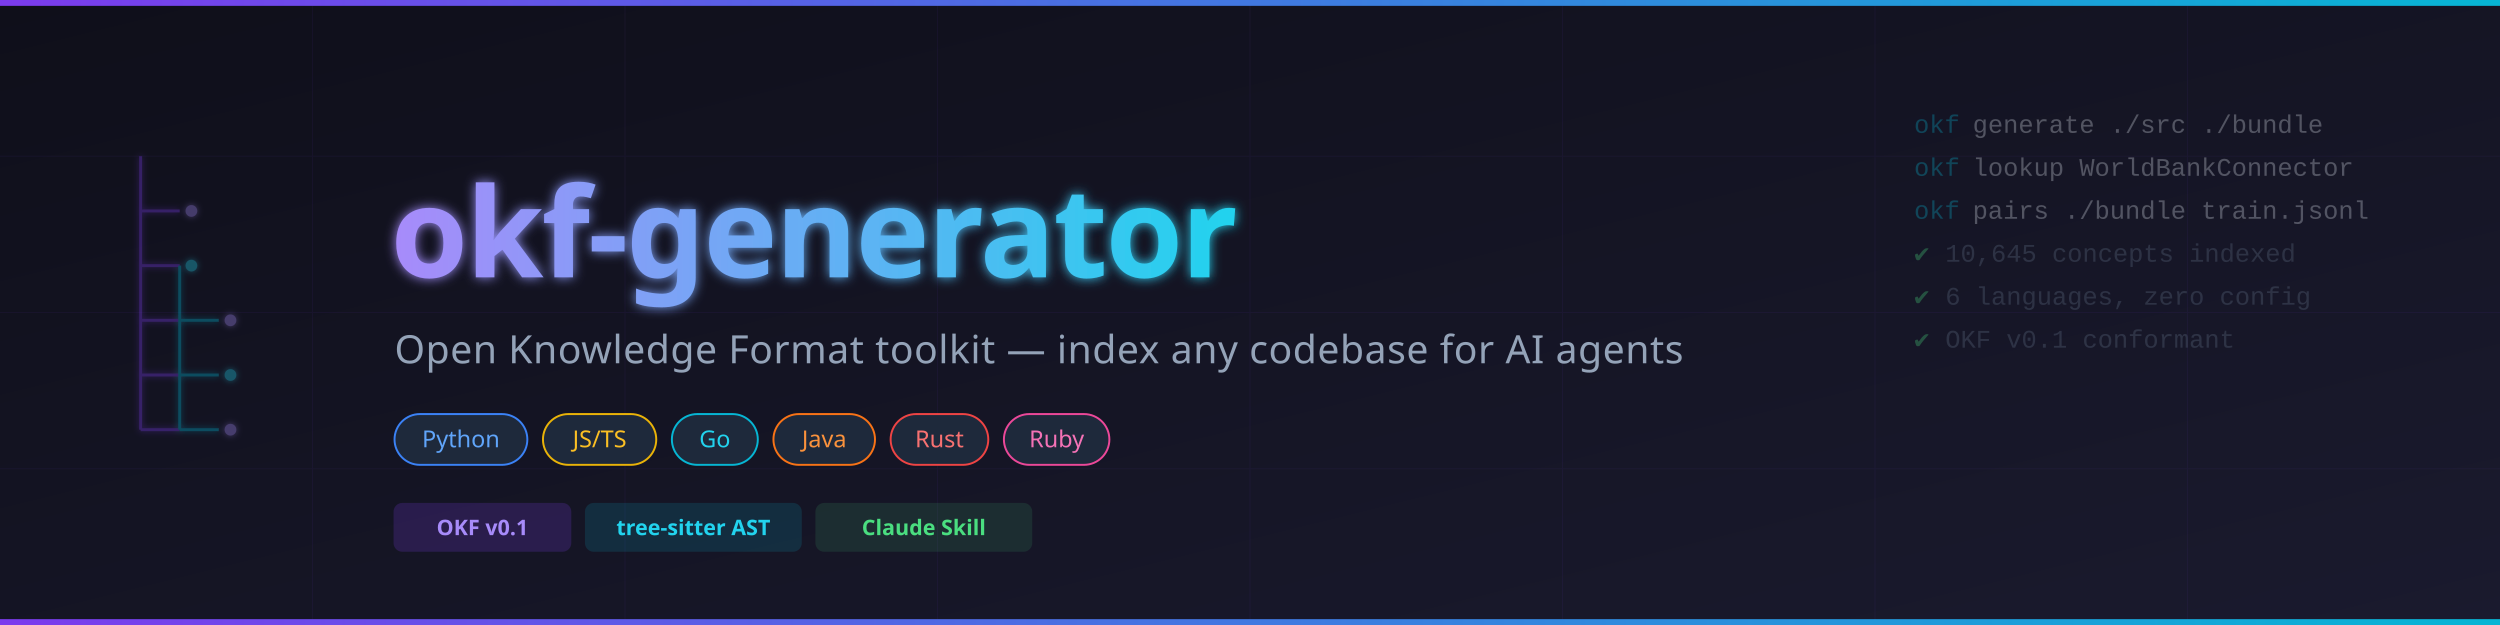
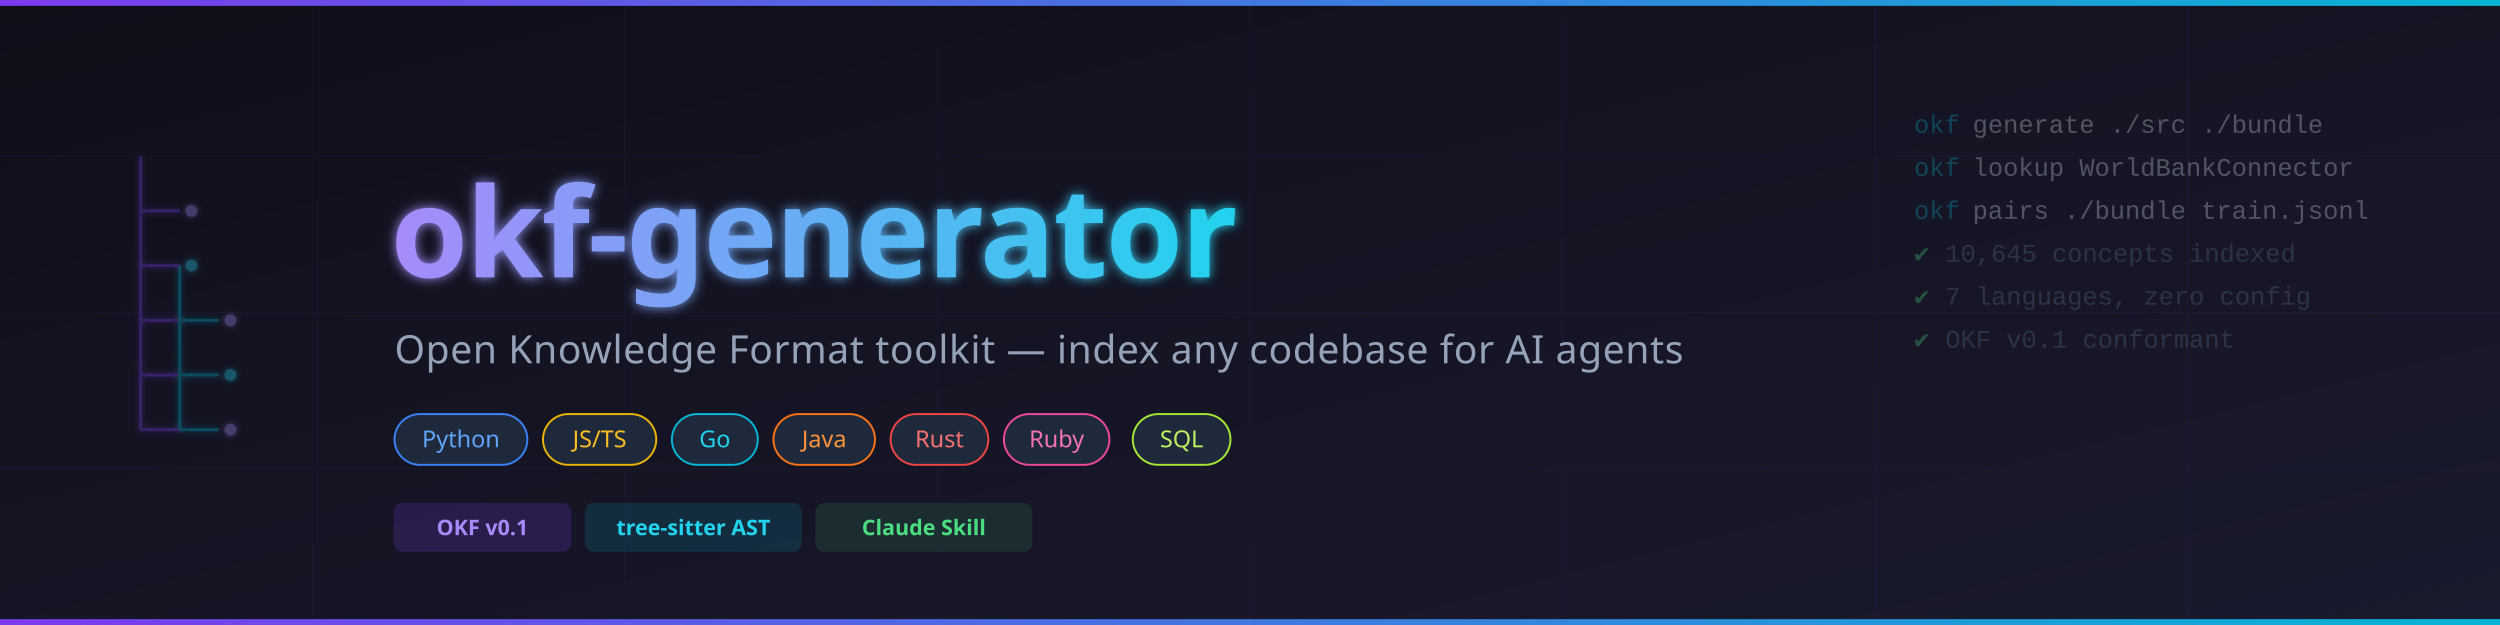
<svg xmlns="http://www.w3.org/2000/svg" width="1280" height="320" viewBox="0 0 1280 320">
  <defs>
    <linearGradient id="bg" x1="0%" y1="0%" x2="100%" y2="100%">
      <stop offset="0%" style="stop-color:#0f0f1a;stop-opacity:1" />
      <stop offset="100%" style="stop-color:#1a1a2e;stop-opacity:1" />
    </linearGradient>
    <linearGradient id="accent" x1="0%" y1="0%" x2="100%" y2="0%">
      <stop offset="0%" style="stop-color:#7c3aed;stop-opacity:1" />
      <stop offset="100%" style="stop-color:#06b6d4;stop-opacity:1" />
    </linearGradient>
    <linearGradient id="text-grad" x1="0%" y1="0%" x2="100%" y2="0%">
      <stop offset="0%" style="stop-color:#a78bfa;stop-opacity:1" />
      <stop offset="100%" style="stop-color:#22d3ee;stop-opacity:1" />
    </linearGradient>
    <filter id="glow">
      <feGaussianBlur stdDeviation="3" result="coloredBlur" />
      <feMerge>
        <feMergeNode in="coloredBlur" />
        <feMergeNode in="SourceGraphic" />
      </feMerge>
    </filter>
    <filter id="subtle-glow">
      <feGaussianBlur stdDeviation="1.5" result="coloredBlur" />
      <feMerge>
        <feMergeNode in="coloredBlur" />
        <feMergeNode in="SourceGraphic" />
      </feMerge>
    </filter>
  </defs>
  <rect width="1280" height="320" fill="url(#bg)" />
  <g opacity="0.06" stroke="#7c3aed" stroke-width="0.5">
    <line x1="0" y1="80" x2="1280" y2="80" />
    <line x1="0" y1="160" x2="1280" y2="160" />
    <line x1="0" y1="240" x2="1280" y2="240" />
    <line x1="160" y1="0" x2="160" y2="320" />
    <line x1="320" y1="0" x2="320" y2="320" />
    <line x1="480" y1="0" x2="480" y2="320" />
    <line x1="640" y1="0" x2="640" y2="320" />
    <line x1="800" y1="0" x2="800" y2="320" />
    <line x1="960" y1="0" x2="960" y2="320" />
    <line x1="1120" y1="0" x2="1120" y2="320" />
  </g>
  <rect x="0" y="0" width="1280" height="3" fill="url(#accent)" />
  <g transform="translate(72, 80)" opacity="0.35" filter="url(#subtle-glow)">
    <line x1="0" y1="0" x2="0" y2="140" stroke="#7c3aed" stroke-width="1.5" />
    <line x1="0" y1="28" x2="20" y2="28" stroke="#7c3aed" stroke-width="1.5" />
    <line x1="0" y1="56" x2="20" y2="56" stroke="#7c3aed" stroke-width="1.5" />
    <line x1="0" y1="84" x2="20" y2="84" stroke="#7c3aed" stroke-width="1.5" />
    <line x1="0" y1="112" x2="20" y2="112" stroke="#7c3aed" stroke-width="1.5" />
    <line x1="0" y1="140" x2="20" y2="140" stroke="#7c3aed" stroke-width="1.5" />
    <line x1="20" y1="56" x2="20" y2="140" stroke="#06b6d4" stroke-width="1.5" />
    <line x1="20" y1="84" x2="40" y2="84" stroke="#06b6d4" stroke-width="1.5" />
    <line x1="20" y1="112" x2="40" y2="112" stroke="#06b6d4" stroke-width="1.5" />
    <line x1="20" y1="140" x2="40" y2="140" stroke="#06b6d4" stroke-width="1.5" />
    <circle cx="26" cy="28" r="3" fill="#a78bfa" />
    <circle cx="26" cy="56" r="3" fill="#22d3ee" />
    <circle cx="46" cy="84" r="3" fill="#a78bfa" />
    <circle cx="46" cy="112" r="3" fill="#22d3ee" />
    <circle cx="46" cy="140" r="3" fill="#a78bfa" />
  </g>
  <g transform="translate(980, 68)" opacity="0.3" font-family="'Courier New', monospace" font-size="13" fill="#a78bfa">
    <text x="0" y="0" fill="#06b6d4">okf</text>
    <text x="30" y="0" fill="#e2e8f0"> generate ./src ./bundle</text>
    <text x="0" y="22" fill="#06b6d4">okf</text>
    <text x="30" y="22" fill="#e2e8f0"> lookup WorldBankConnector</text>
    <text x="0" y="44" fill="#06b6d4">okf</text>
    <text x="30" y="44" fill="#e2e8f0"> pairs ./bundle train.jsonl</text>
    <text x="0" y="66" fill="#4ade80">✔</text>
    <text x="16" y="66" fill="#64748b"> 10,645 concepts indexed</text>
    <text x="0" y="88" fill="#4ade80">✔</text>
-     <text x="16" y="88" fill="#64748b"> 6 languages, zero config</text>
+     <text x="16" y="88" fill="#64748b"> 7 languages, zero config</text>
    <text x="0" y="110" fill="#4ade80">✔</text>
    <text x="16" y="110" fill="#64748b"> OKF v0.1 conformant</text>
  </g>
  <text x="200" y="142" font-family="'Segoe UI', system-ui, sans-serif" font-size="64" font-weight="800" letter-spacing="-1" fill="url(#text-grad)" filter="url(#glow)">okf-generator</text>
  <text x="202" y="186" font-family="'Segoe UI', system-ui, sans-serif" font-size="20" font-weight="400" fill="#94a3b8" letter-spacing="0.3">Open Knowledge Format toolkit — index any codebase for AI agents</text>
  <g transform="translate(202, 212)">
    <rect x="0" y="0" width="68" height="26" rx="13" fill="#1e293b" stroke="#3b82f6" stroke-width="1" />
    <text x="34" y="17" font-family="sans-serif" font-size="12" fill="#60a5fa" text-anchor="middle">Python</text>
    <rect x="76" y="0" width="58" height="26" rx="13" fill="#1e293b" stroke="#eab308" stroke-width="1" />
    <text x="105" y="17" font-family="sans-serif" font-size="12" fill="#fbbf24" text-anchor="middle">JS/TS</text>
    <rect x="142" y="0" width="44" height="26" rx="13" fill="#1e293b" stroke="#06b6d4" stroke-width="1" />
    <text x="164" y="17" font-family="sans-serif" font-size="12" fill="#22d3ee" text-anchor="middle">Go</text>
    <rect x="194" y="0" width="52" height="26" rx="13" fill="#1e293b" stroke="#f97316" stroke-width="1" />
    <text x="220" y="17" font-family="sans-serif" font-size="12" fill="#fb923c" text-anchor="middle">Java</text>
    <rect x="254" y="0" width="50" height="26" rx="13" fill="#1e293b" stroke="#ef4444" stroke-width="1" />
    <text x="279" y="17" font-family="sans-serif" font-size="12" fill="#f87171" text-anchor="middle">Rust</text>
    <rect x="312" y="0" width="54" height="26" rx="13" fill="#1e293b" stroke="#ec4899" stroke-width="1" />
    <text x="339" y="17" font-family="sans-serif" font-size="12" fill="#f472b6" text-anchor="middle">Ruby</text>
+     <rect x="378" y="0" width="50" height="26" rx="13" fill="#1e293b" stroke="#a3e635" stroke-width="1" />
+     <text x="403" y="17" font-family="sans-serif" font-size="12" fill="#bef264" text-anchor="middle">SQL</text>
  </g>
  <g transform="translate(202, 258)">
    <rect x="0" y="0" width="90" height="24" rx="4" fill="#7c3aed" opacity="0.2" stroke="#7c3aed" stroke-width="1" />
    <text x="45" y="16" font-family="sans-serif" font-size="11" fill="#a78bfa" text-anchor="middle" font-weight="600">OKF v0.1</text>
  </g>
  <g transform="translate(300, 258)">
    <rect x="0" y="0" width="110" height="24" rx="4" fill="#06b6d4" opacity="0.15" stroke="#06b6d4" stroke-width="1" />
    <text x="55" y="16" font-family="sans-serif" font-size="11" fill="#22d3ee" text-anchor="middle" font-weight="600">tree-sitter AST</text>
  </g>
  <g transform="translate(418, 258)">
    <rect x="0" y="0" width="110" height="24" rx="4" fill="#4ade80" opacity="0.12" stroke="#4ade80" stroke-width="1" />
    <text x="55" y="16" font-family="sans-serif" font-size="11" fill="#4ade80" text-anchor="middle" font-weight="600">Claude Skill</text>
  </g>
  <rect x="0" y="317" width="1280" height="3" fill="url(#accent)" />
</svg>
